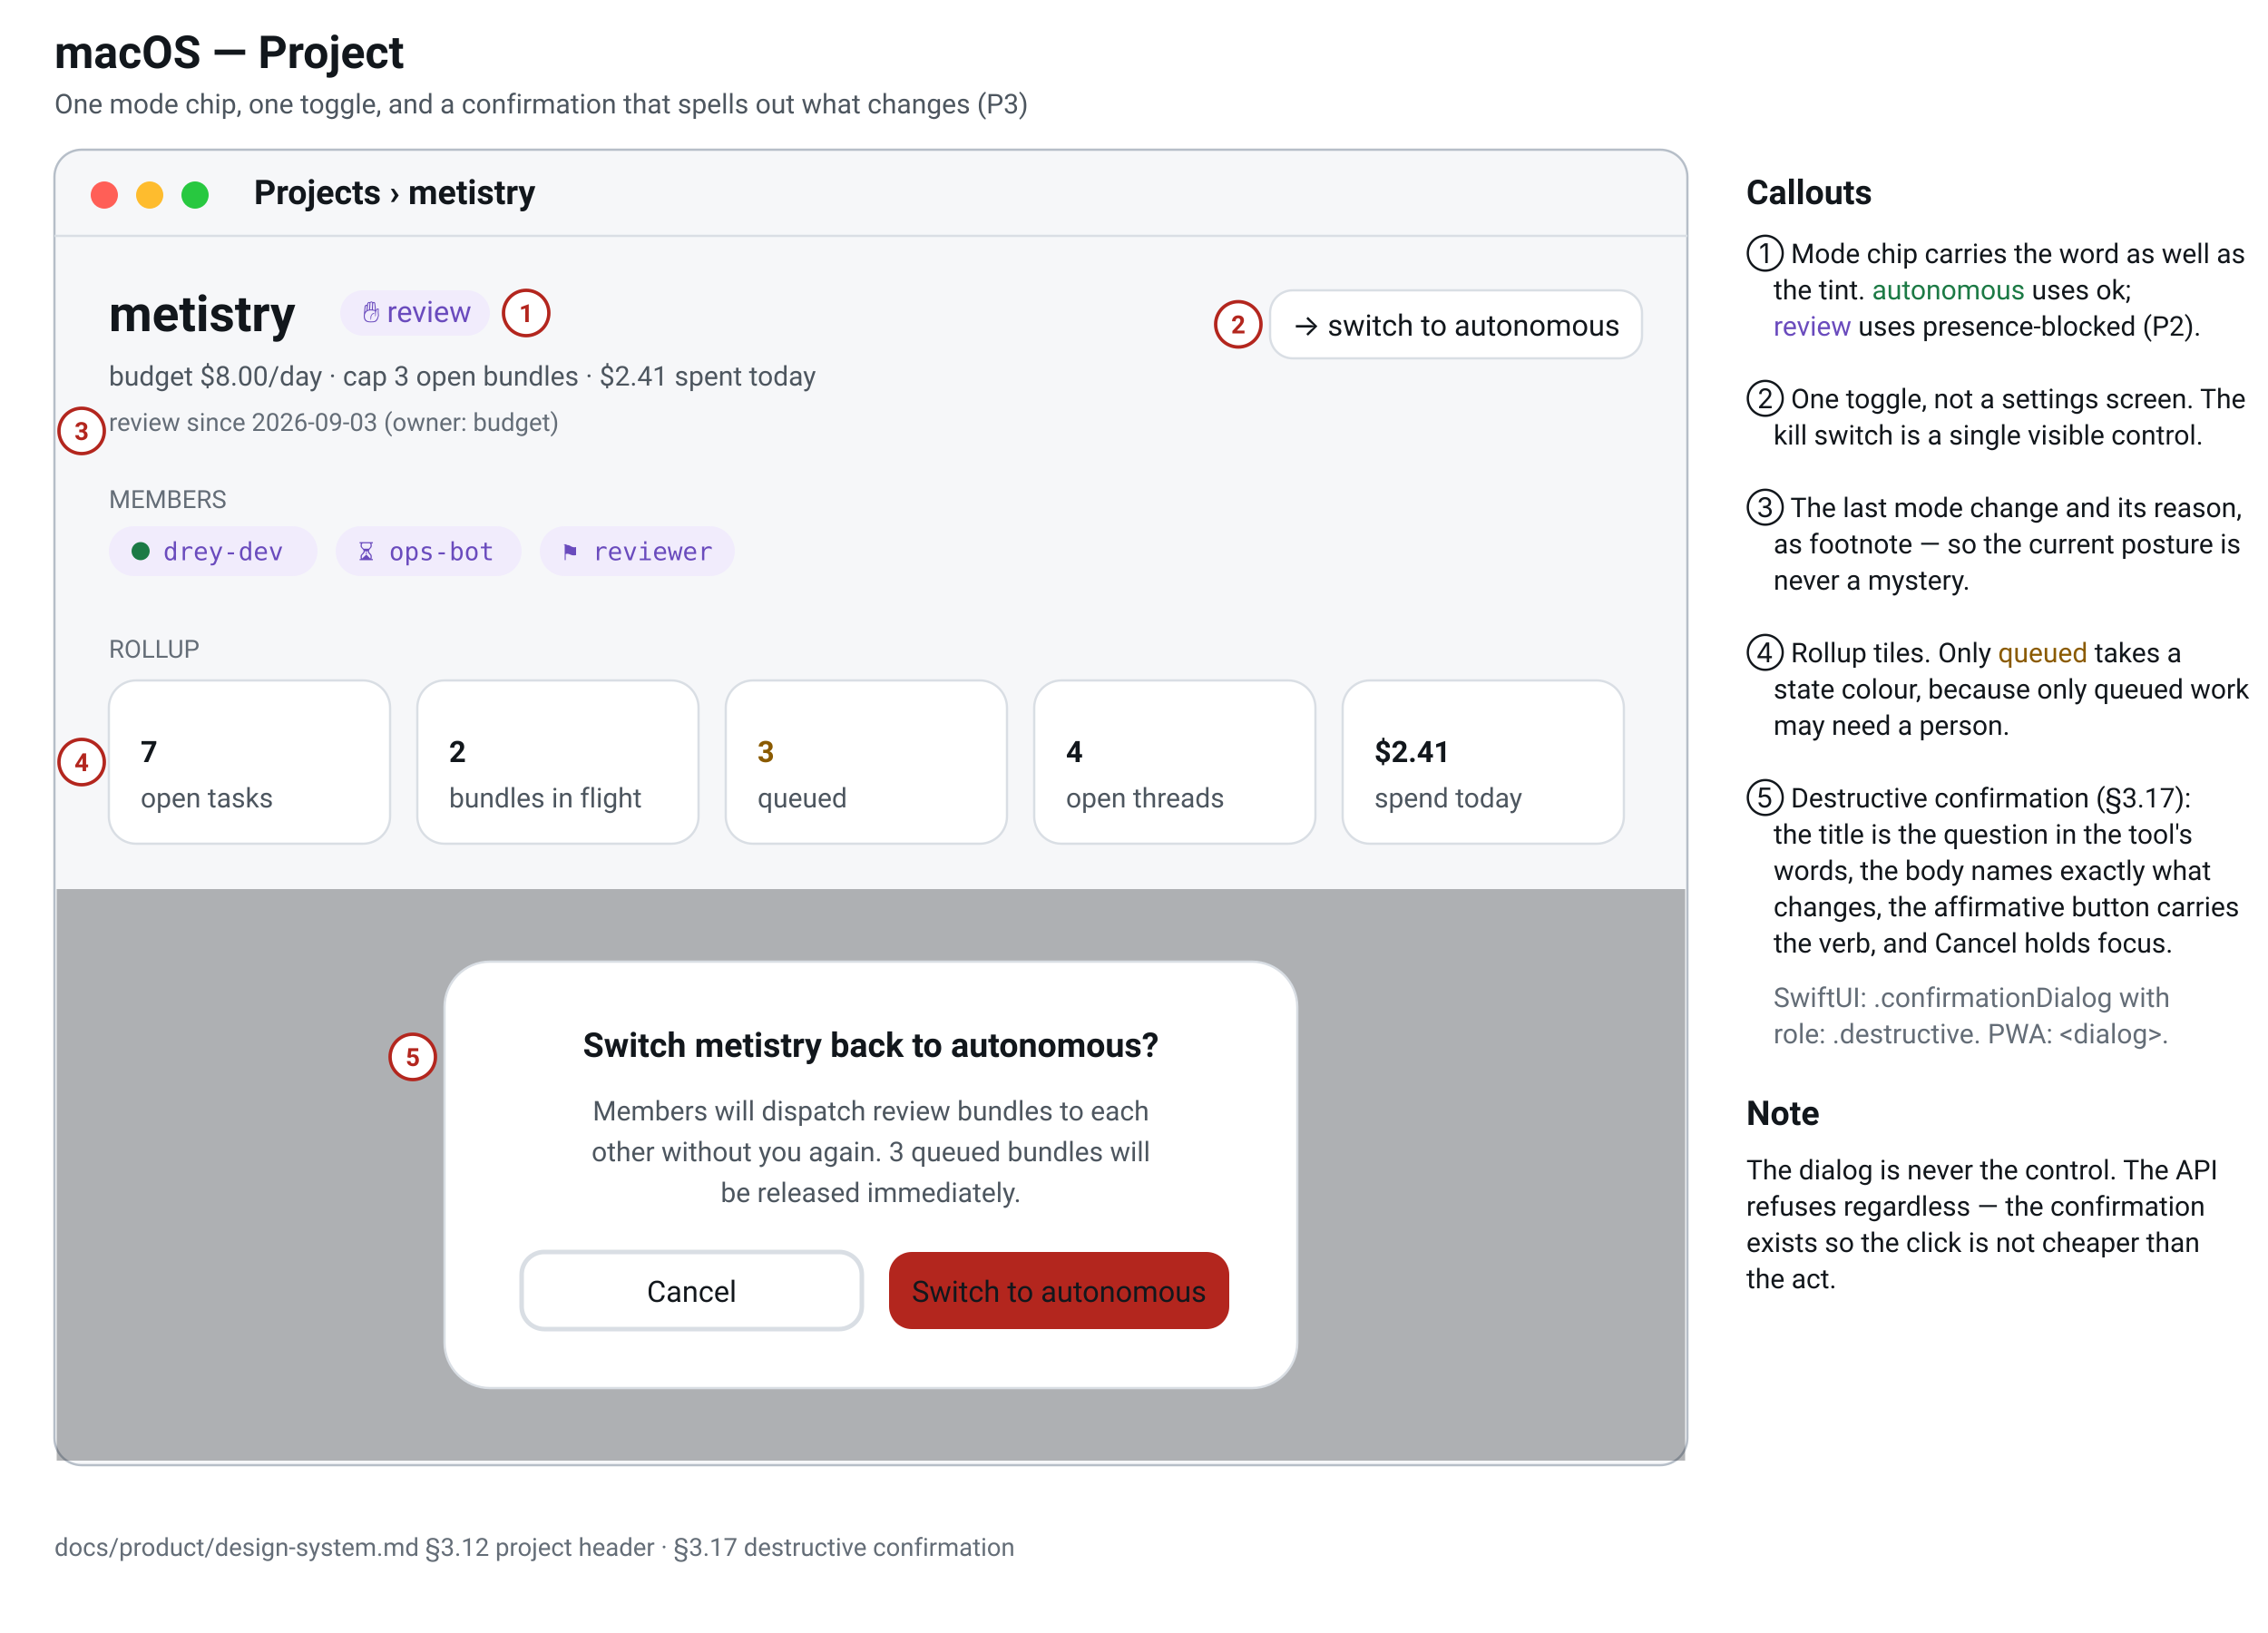
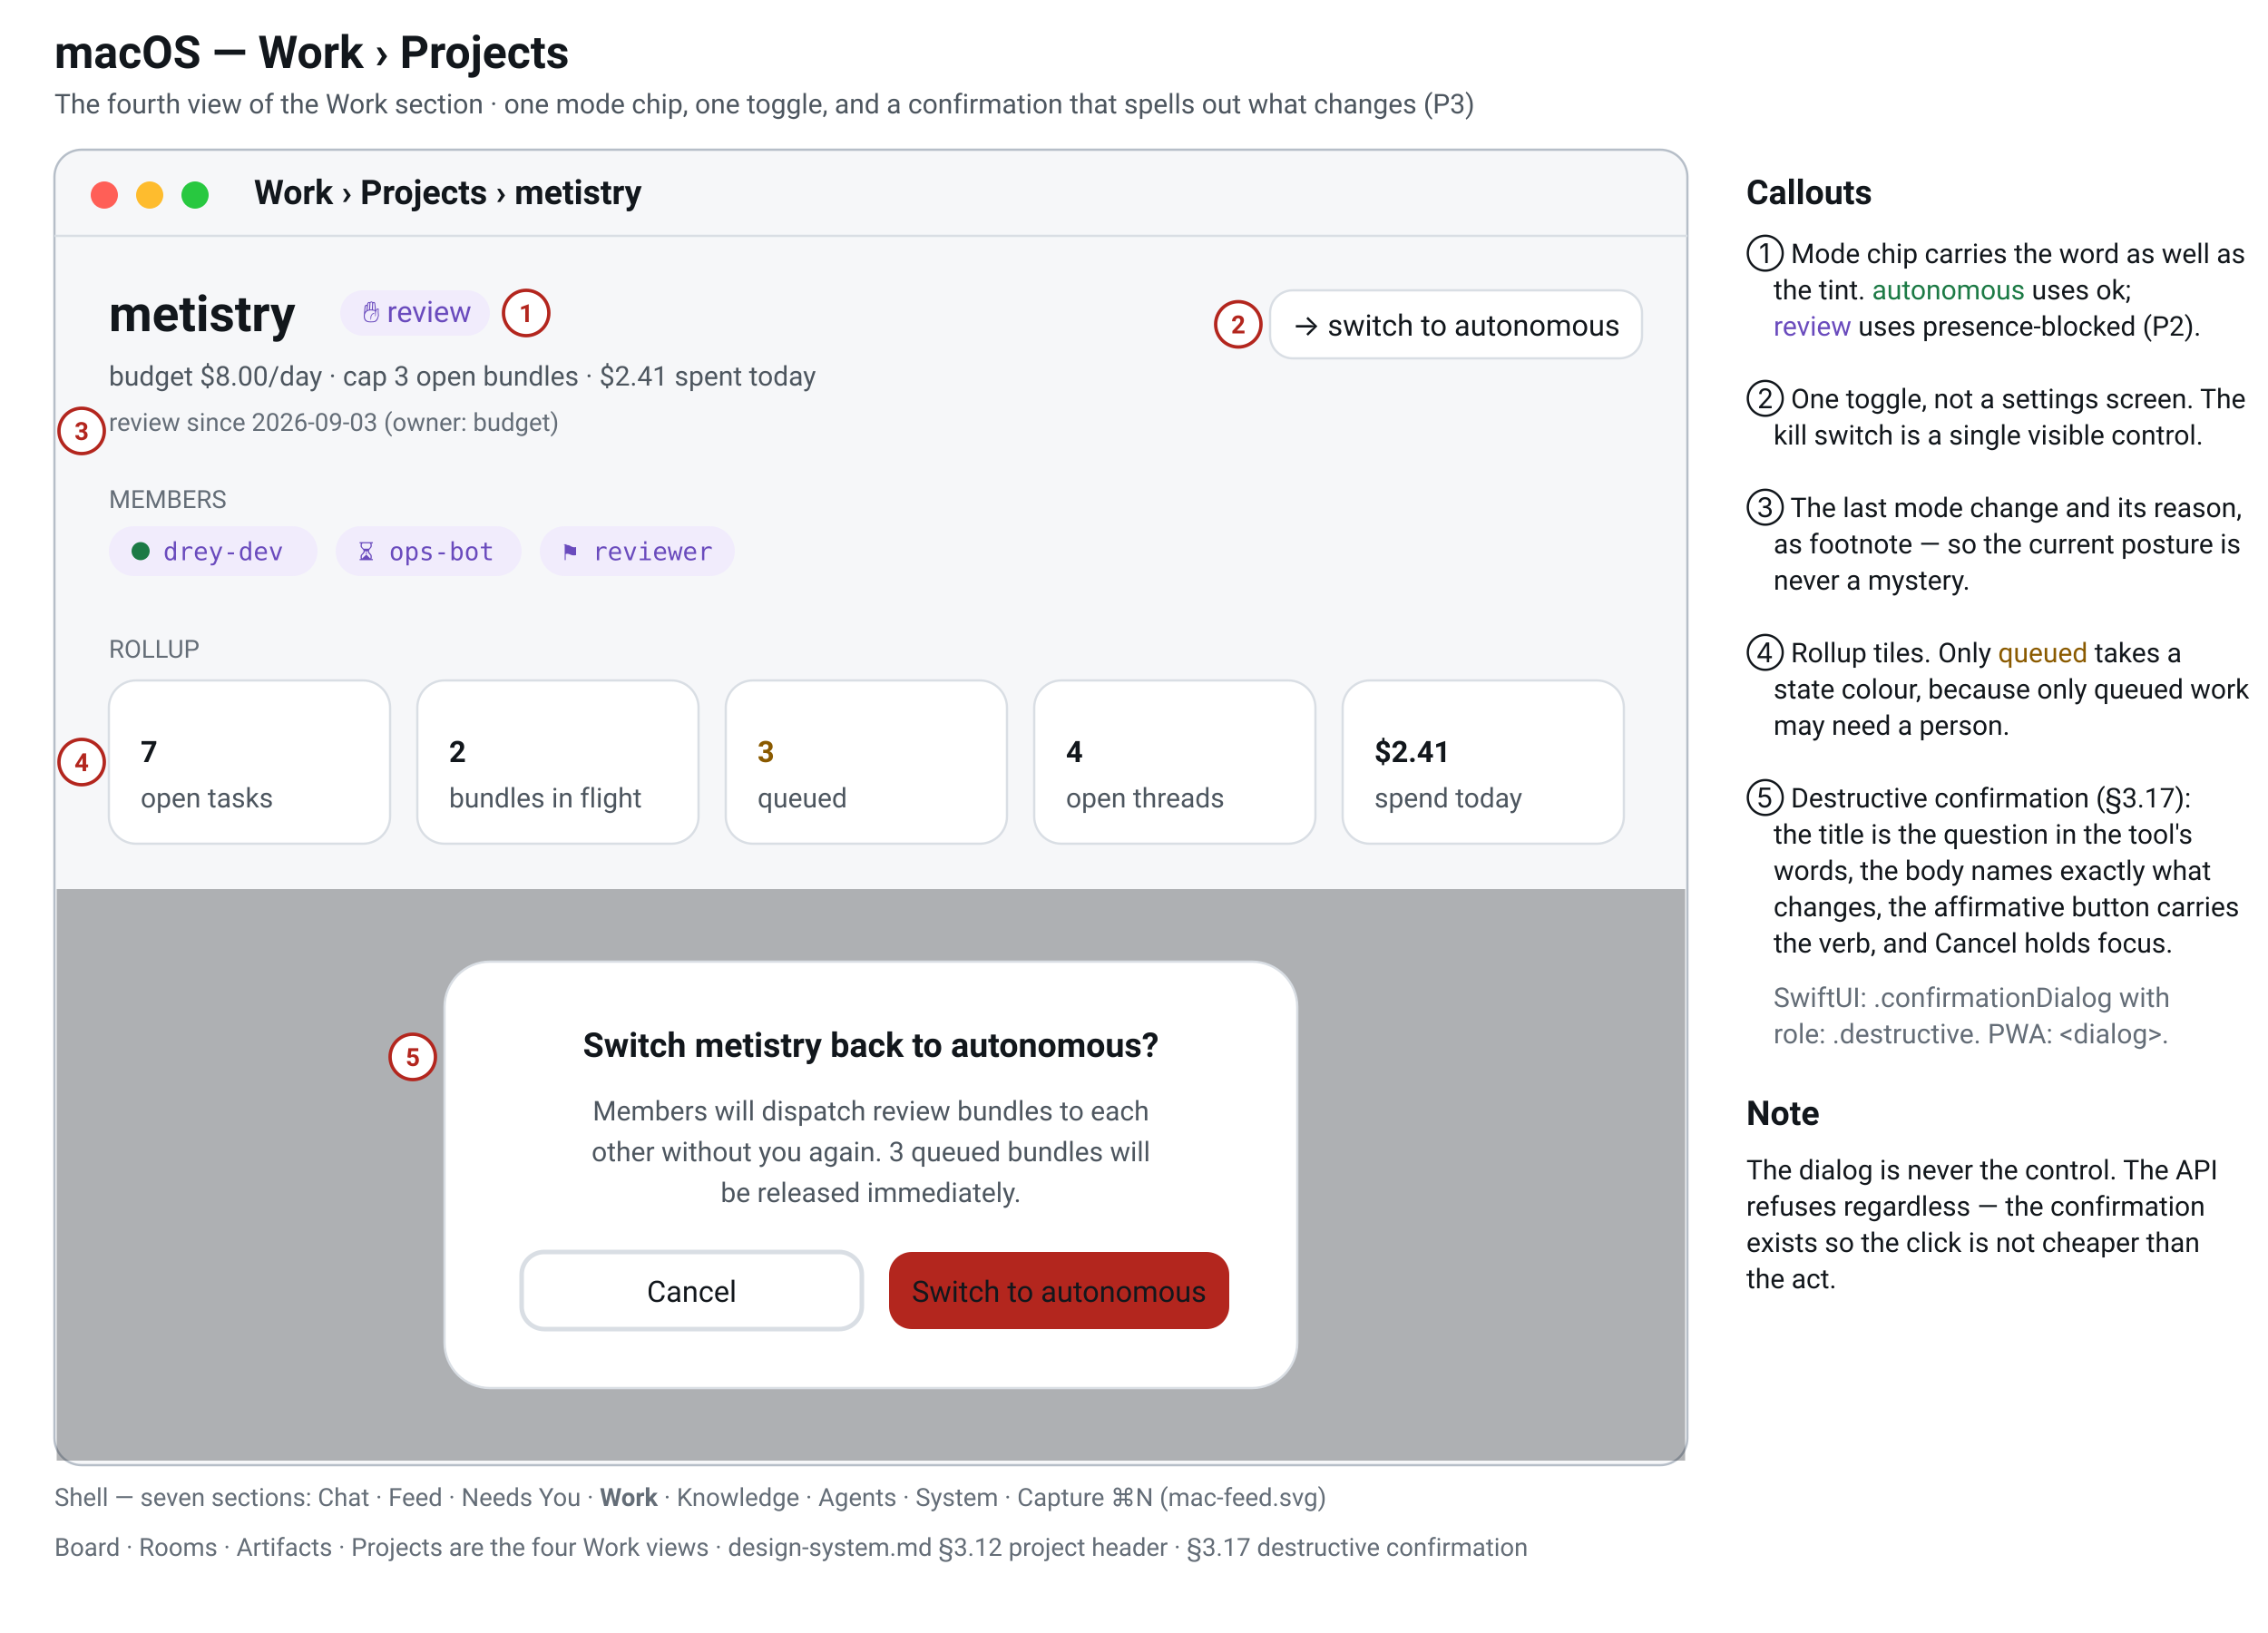
<svg xmlns="http://www.w3.org/2000/svg" viewBox="0 0 1000 720" width="1000" height="720" role="img" aria-labelledby="ttl desc">
  <style>
    text { font-family: -apple-system, BlinkMacSystemFont, system-ui, "Segoe UI", Roboto, sans-serif; fill: #12171c; font-size: 13px; }
    .t2 { fill: #4d565f; font-size: 12px } .t3 { fill: #646d77; font-size: 11px }
    .hd { font-size: 15px; font-weight: 600 } .h2 { font-size: 20px; font-weight: 700 } .h3 { font-size: 22px; font-weight: 600 }
    .mono { font-family: ui-monospace, SFMono-Regular, Menlo, monospace; font-size: 11px }
    .ln { stroke: #d9dee4; stroke-width: 1; fill: none }
    .win { fill: #f6f7f9; stroke: #b6bec8 }
    .sf { fill: #ffffff; stroke: #d9dee4 }
    .acc { fill: #2b5fd0 } .ag { fill: #6a4bbd } .ok { fill: #1c7a45 } .deg { fill: #8a5a00 } .bad { fill: #b3261e }
    .cw { fill: #ffffff; stroke: #b3261e; stroke-width: 1.5 }
    .cn { fill: #b3261e; font-size: 11px; font-weight: 700; text-anchor: middle }
    .lg { font-size: 12px }
  </style>
  <rect width="1000" height="720" fill="#ffffff" />
-   <text x="24" y="30" class="h2">macOS — Project</text>
-   <text x="24" y="50" class="t2">One mode chip, one toggle, and a confirmation that spells out what changes (P3)</text>
+   <text x="24" y="30" class="h2">macOS — Work › Projects</text>
+   <text x="24" y="50" class="t2">The fourth view of the Work section · one mode chip, one toggle, and a confirmation that spells out what changes (P3)</text>
  <rect class="win" x="24" y="66" width="720" height="580" rx="12" />
  <path class="ln" d="M24 104 H744" />
  <circle cx="46" cy="86" r="6" fill="#ff5f57" />
  <circle cx="66" cy="86" r="6" fill="#febc2e" />
  <circle cx="86" cy="86" r="6" fill="#28c840" />
-   <text x="112" y="90" class="hd">Projects › metistry</text>
+   <text x="112" y="90" class="hd">Work › Projects › metistry</text>
  <text x="48" y="146" class="h3">metistry</text>
  <rect x="150" y="128" width="66" height="20" rx="10" fill="#f1ecfc" />
  <text x="160" y="142" class="ag" font-size="11">✋ review</text>
  <text x="48" y="170" class="t2">budget $8.00/day · cap 3 open bundles · $2.41 spent today</text>
  <text x="48" y="190" class="t3">review since 2026-09-03 (owner: budget)</text>
  <rect class="sf" x="560" y="128" width="164" height="30" rx="10" />
  <text x="642" y="148" text-anchor="middle" font-size="12">→ switch to autonomous</text>
  <text x="48" y="224" class="t3">MEMBERS</text>
  <rect x="48" y="232" width="92" height="22" rx="11" fill="#f1ecfc" />
  <circle cx="62" cy="243" r="4" class="ok" />
  <text x="72" y="247" class="ag mono">drey-dev</text>
  <rect x="148" y="232" width="82" height="22" rx="11" fill="#f1ecfc" />
  <text x="158" y="247" class="ag mono">⏳ ops-bot</text>
  <rect x="238" y="232" width="86" height="22" rx="11" fill="#f1ecfc" />
  <text x="248" y="247" class="ag mono">⚑ reviewer</text>
  <text x="48" y="290" class="t3">ROLLUP</text>
  <g>
    <rect class="sf" x="48" y="300" width="124" height="72" rx="12" />
    <text x="62" y="336" font-size="22" font-weight="600">7</text>
    <text x="62" y="356" class="t2">open tasks</text>
    <rect class="sf" x="184" y="300" width="124" height="72" rx="12" />
    <text x="198" y="336" font-size="22" font-weight="600">2</text>
    <text x="198" y="356" class="t2">bundles in flight</text>
    <rect class="sf" x="320" y="300" width="124" height="72" rx="12" />
    <text x="334" y="336" font-size="22" font-weight="600" class="deg">3</text>
    <text x="334" y="356" class="t2">queued</text>
    <rect class="sf" x="456" y="300" width="124" height="72" rx="12" />
    <text x="470" y="336" font-size="22" font-weight="600">4</text>
    <text x="470" y="356" class="t2">open threads</text>
    <rect class="sf" x="592" y="300" width="124" height="72" rx="12" />
    <text x="606" y="336" font-size="22" font-weight="600">$2.41</text>
    <text x="606" y="356" class="t2">spend today</text>
  </g>
  <rect x="25" y="392" width="718" height="252" fill="#12171c" opacity="0.32" />
  <rect class="sf" x="196" y="424" width="376" height="188" rx="20" stroke="#b6bec8" />
  <text x="384" y="466" text-anchor="middle" class="hd">Switch metistry back to autonomous?</text>
  <text x="384" y="494" text-anchor="middle" class="t2">Members will dispatch review bundles to each</text>
  <text x="384" y="512" text-anchor="middle" class="t2">other without you again. 3 queued bundles will</text>
  <text x="384" y="530" text-anchor="middle" class="t2">be released immediately.</text>
  <rect class="sf" x="230" y="552" width="150" height="34" rx="10" stroke="#2b5fd0" stroke-width="2" />
  <text x="305" y="574" text-anchor="middle" font-size="13">Cancel</text>
  <rect x="392" y="552" width="150" height="34" rx="10" fill="#b3261e" />
  <text x="467" y="574" text-anchor="middle" font-size="13" fill="#ffffff">Switch to autonomous</text>
  <circle class="cw" cx="232" cy="138" r="10" />
  <text class="cn" x="232" y="142">1</text>
  <circle class="cw" cx="546" cy="143" r="10" />
  <text class="cn" x="546" y="147">2</text>
  <circle class="cw" cx="36" cy="190" r="10" />
  <text class="cn" x="36" y="194">3</text>
  <circle class="cw" cx="36" cy="336" r="10" />
  <text class="cn" x="36" y="340">4</text>
  <circle class="cw" cx="182" cy="466" r="10" />
  <text class="cn" x="182" y="470">5</text>
  <text x="770" y="90" class="hd">Callouts</text>
  <text x="770" y="116" class="lg">① Mode chip carries the word as well as</text>
  <text x="782" y="132" class="lg">the tint. <tspan class="ok">autonomous</tspan> uses ok;</text>
  <text x="782" y="148" class="lg">
    <tspan class="ag">review</tspan> uses presence-blocked (P2).</text>
  <text x="770" y="180" class="lg">② One toggle, not a settings screen. The</text>
  <text x="782" y="196" class="lg">kill switch is a single visible control.</text>
  <text x="770" y="228" class="lg">③ The last mode change and its reason,</text>
  <text x="782" y="244" class="lg">as footnote — so the current posture is</text>
  <text x="782" y="260" class="lg">never a mystery.</text>
  <text x="770" y="292" class="lg">④ Rollup tiles. Only <tspan class="deg">queued</tspan> takes a</text>
  <text x="782" y="308" class="lg">state colour, because only queued work</text>
  <text x="782" y="324" class="lg">may need a person.</text>
  <text x="770" y="356" class="lg">⑤ Destructive confirmation (§3.17):</text>
  <text x="782" y="372" class="lg">the title is the question in the tool's</text>
  <text x="782" y="388" class="lg">words, the body names exactly what</text>
  <text x="782" y="404" class="lg">changes, the affirmative button carries</text>
  <text x="782" y="420" class="lg">the verb, and Cancel holds focus.</text>
  <text x="782" y="444" class="lg t3">SwiftUI: .confirmationDialog with</text>
  <text x="782" y="460" class="lg t3">role: .destructive. PWA: &lt;dialog&gt;.</text>
  <text x="770" y="496" class="hd">Note</text>
  <text x="770" y="520" class="lg">The dialog is never the control. The API</text>
  <text x="770" y="536" class="lg">refuses regardless — the confirmation</text>
  <text x="770" y="552" class="lg">exists so the click is not cheaper than</text>
  <text x="770" y="568" class="lg">the act.</text>
-   <text x="24" y="686" class="t3">docs/product/design-system.md §3.12 project header · §3.17 destructive confirmation</text>
+   <text x="24" y="664" class="t3">Shell — seven sections: Chat · Feed · Needs You · <tspan font-weight="600">Work</tspan> · Knowledge · Agents · System · Capture ⌘N (mac-feed.svg)</text>
+   <text x="24" y="686" class="t3">Board · Rooms · Artifacts · Projects are the four Work views · design-system.md §3.12 project header · §3.17 destructive confirmation</text>
</svg>
